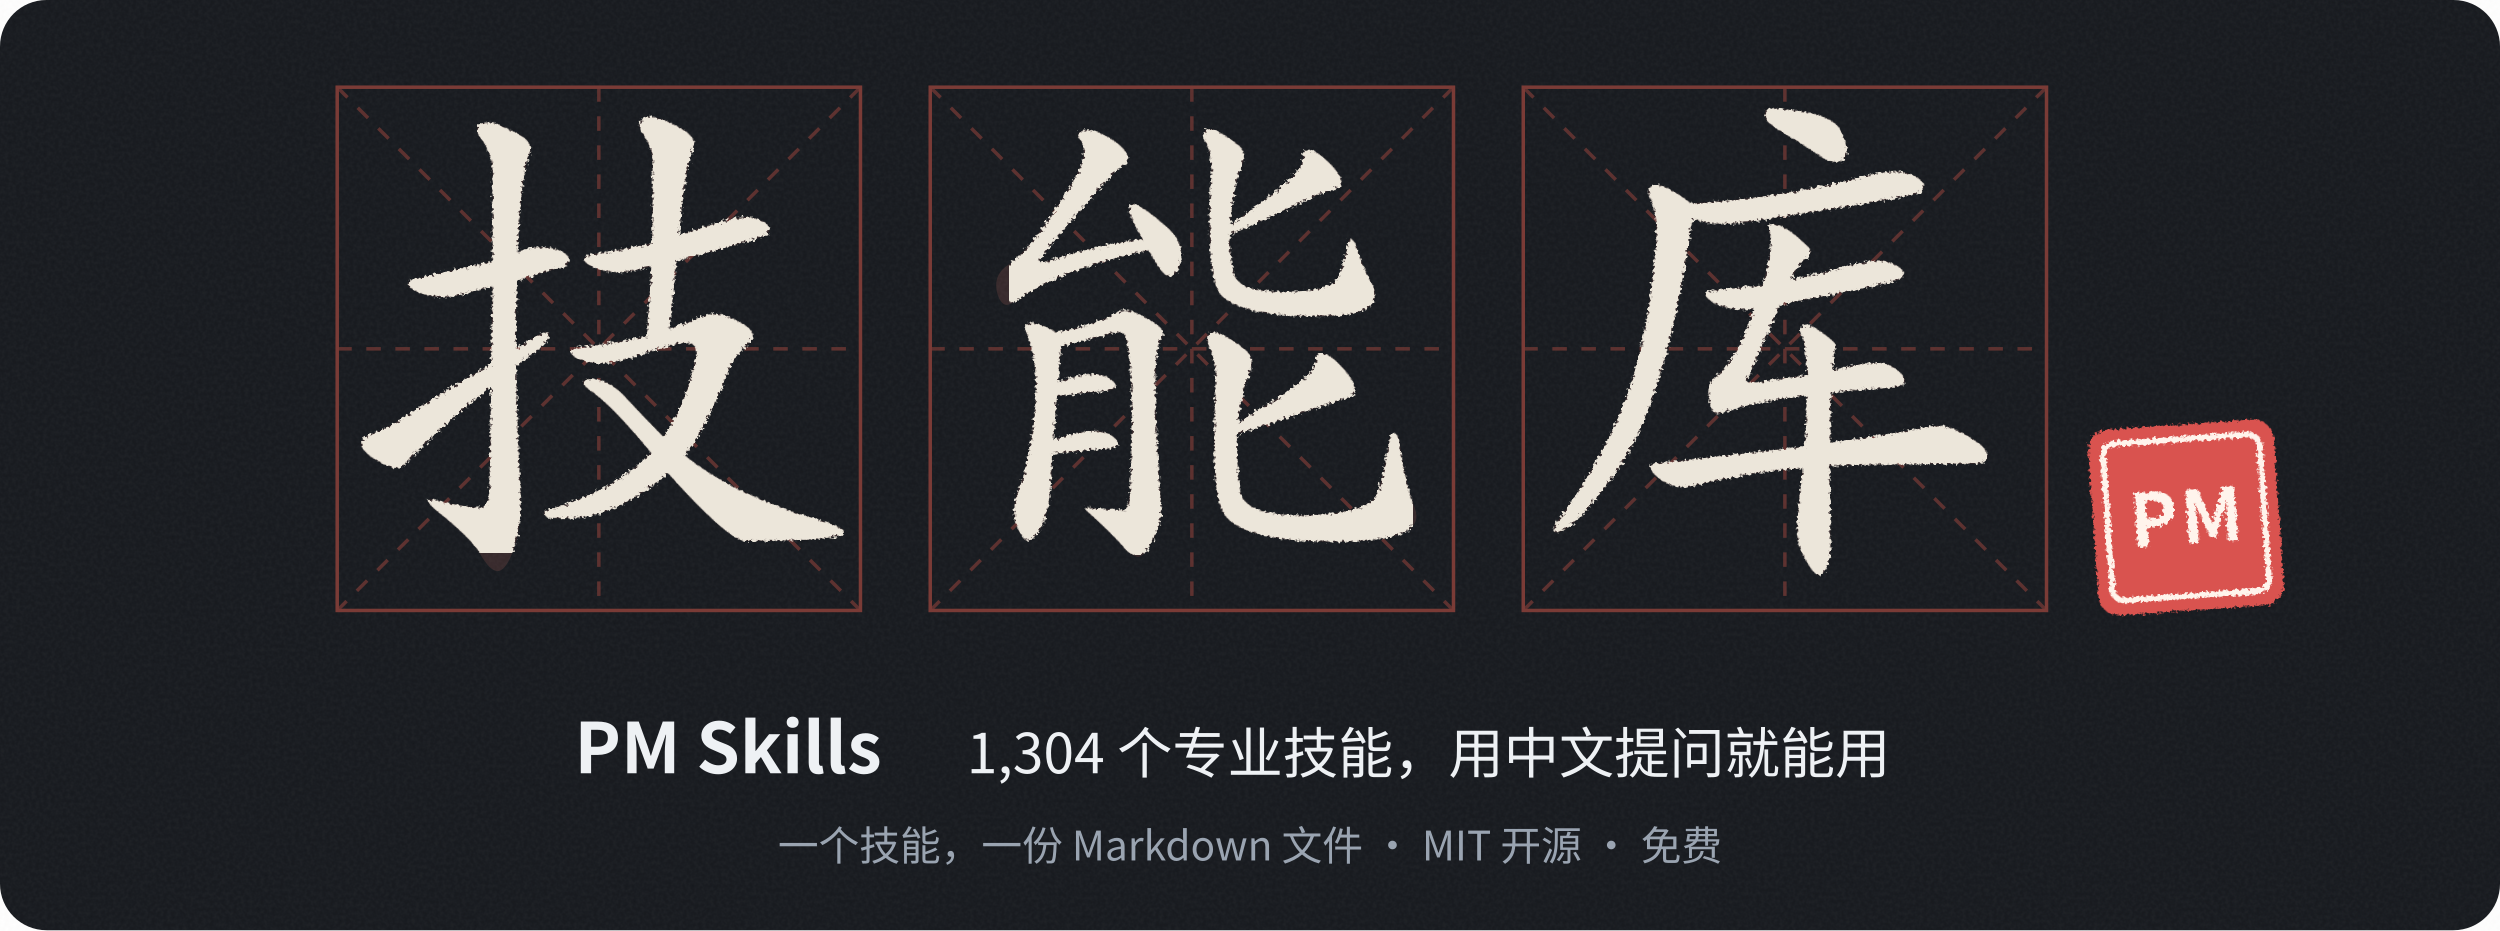
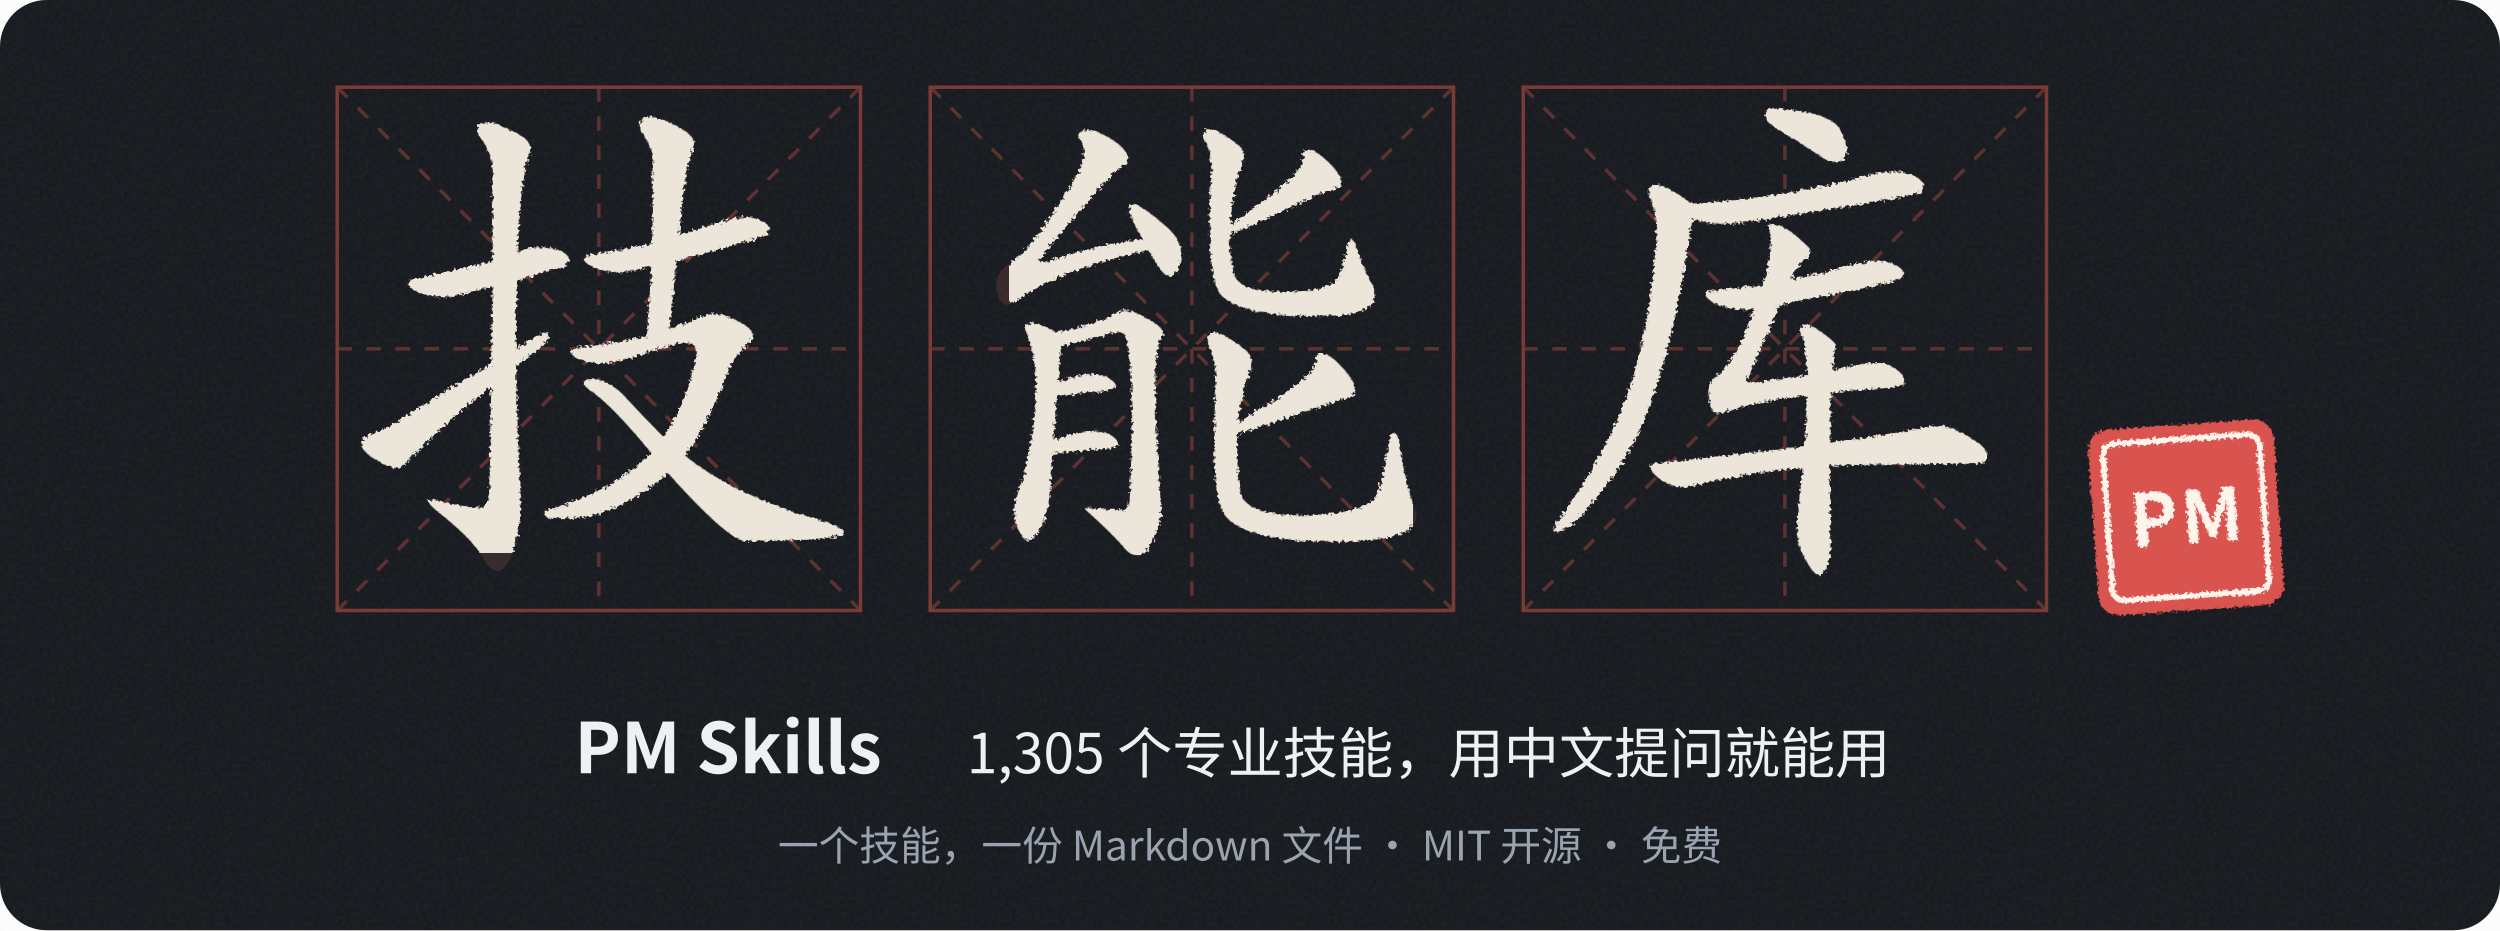
- <svg xmlns="http://www.w3.org/2000/svg" width="860" height="320" viewBox="0 0 860 320" role="img" aria-label="书法动画：“技能库”三个字一笔一画写出来，最后盖上 PM 印章。PM Skills，1,304 个专业技能，用中文提问就能用">
+ <svg xmlns="http://www.w3.org/2000/svg" width="860" height="320" viewBox="0 0 860 320" role="img" aria-label="书法动画：“技能库”三个字一笔一画写出来，最后盖上 PM 印章。PM Skills，1,305 个专业技能，用中文提问就能用">
  <style>
text{font-family:"PingFang SC","Noto Sans CJK SC","Microsoft YaHei",sans-serif}
@keyframes k0{0%,2.86%{stroke-dashoffset:302;opacity:0}2.93%{opacity:1}4.00%,91.43%{stroke-dashoffset:0;opacity:1}96.43%,100%{stroke-dashoffset:0;opacity:0}}.k0{animation:k0 14s infinite;stroke-dasharray:298 898;stroke-dashoffset:0}
@keyframes k1{0%,4.43%{stroke-dashoffset:946;opacity:0}4.50%{opacity:1}7.23%,91.43%{stroke-dashoffset:0;opacity:1}96.43%,100%{stroke-dashoffset:0;opacity:0}}.k1{animation:k1 14s infinite;stroke-dasharray:942 1542;stroke-dashoffset:0}
@keyframes k2{0%,7.66%{stroke-dashoffset:420;opacity:0}7.73%{opacity:1}8.90%,91.43%{stroke-dashoffset:0;opacity:1}96.43%,100%{stroke-dashoffset:0;opacity:0}}.k2{animation:k2 14s infinite;stroke-dasharray:416 1016;stroke-dashoffset:0}
@keyframes k3{0%,9.33%{stroke-dashoffset:349;opacity:0}9.40%{opacity:1}10.47%,91.43%{stroke-dashoffset:0;opacity:1}96.43%,100%{stroke-dashoffset:0;opacity:0}}.k3{animation:k3 14s infinite;stroke-dasharray:345 945;stroke-dashoffset:0}
@keyframes k4{0%,10.90%{stroke-dashoffset:436;opacity:0}10.97%{opacity:1}12.18%,91.43%{stroke-dashoffset:0;opacity:1}96.43%,100%{stroke-dashoffset:0;opacity:0}}.k4{animation:k4 14s infinite;stroke-dasharray:432 1032;stroke-dashoffset:0}
@keyframes k5{0%,12.61%{stroke-dashoffset:806;opacity:0}12.68%{opacity:1}15.00%,91.43%{stroke-dashoffset:0;opacity:1}96.43%,100%{stroke-dashoffset:0;opacity:0}}.k5{animation:k5 14s infinite;stroke-dasharray:802 1402;stroke-dashoffset:0}
@keyframes k6{0%,15.43%{stroke-dashoffset:606;opacity:0}15.50%{opacity:1}17.22%,91.43%{stroke-dashoffset:0;opacity:1}96.43%,100%{stroke-dashoffset:0;opacity:0}}.k6{animation:k6 14s infinite;stroke-dasharray:602 1202;stroke-dashoffset:0}
@keyframes k7{0%,19.43%{stroke-dashoffset:570;opacity:0}19.51%{opacity:1}21.12%,91.43%{stroke-dashoffset:0;opacity:1}96.43%,100%{stroke-dashoffset:0;opacity:0}}.k7{animation:k7 14s infinite;stroke-dasharray:566 1166;stroke-dashoffset:0}
@keyframes k8{0%,21.55%{stroke-dashoffset:143;opacity:0}21.62%{opacity:1}22.69%,91.43%{stroke-dashoffset:0;opacity:1}96.43%,100%{stroke-dashoffset:0;opacity:0}}.k8{animation:k8 14s infinite;stroke-dasharray:139 739;stroke-dashoffset:0}
@keyframes k9{0%,23.12%{stroke-dashoffset:422;opacity:0}23.19%{opacity:1}24.36%,91.43%{stroke-dashoffset:0;opacity:1}96.43%,100%{stroke-dashoffset:0;opacity:0}}.k9{animation:k9 14s infinite;stroke-dasharray:418 1018;stroke-dashoffset:0}
@keyframes k10{0%,24.79%{stroke-dashoffset:658;opacity:0}24.86%{opacity:1}26.74%,91.43%{stroke-dashoffset:0;opacity:1}96.43%,100%{stroke-dashoffset:0;opacity:0}}.k10{animation:k10 14s infinite;stroke-dasharray:654 1254;stroke-dashoffset:0}
@keyframes k11{0%,27.17%{stroke-dashoffset:109;opacity:0}27.24%{opacity:1}28.31%,91.43%{stroke-dashoffset:0;opacity:1}96.43%,100%{stroke-dashoffset:0;opacity:0}}.k11{animation:k11 14s infinite;stroke-dasharray:105 705;stroke-dashoffset:0}
@keyframes k12{0%,28.74%{stroke-dashoffset:122;opacity:0}28.81%{opacity:1}29.88%,91.43%{stroke-dashoffset:0;opacity:1}96.43%,100%{stroke-dashoffset:0;opacity:0}}.k12{animation:k12 14s infinite;stroke-dasharray:118 718;stroke-dashoffset:0}
@keyframes k13{0%,30.31%{stroke-dashoffset:250;opacity:0}30.38%{opacity:1}31.45%,91.43%{stroke-dashoffset:0;opacity:1}96.43%,100%{stroke-dashoffset:0;opacity:0}}.k13{animation:k13 14s infinite;stroke-dasharray:246 846;stroke-dashoffset:0}
@keyframes k14{0%,31.88%{stroke-dashoffset:667;opacity:0}31.95%{opacity:1}33.85%,91.43%{stroke-dashoffset:0;opacity:1}96.43%,100%{stroke-dashoffset:0;opacity:0}}.k14{animation:k14 14s infinite;stroke-dasharray:663 1263;stroke-dashoffset:0}
@keyframes k15{0%,34.28%{stroke-dashoffset:252;opacity:0}34.35%{opacity:1}35.43%,91.43%{stroke-dashoffset:0;opacity:1}96.43%,100%{stroke-dashoffset:0;opacity:0}}.k15{animation:k15 14s infinite;stroke-dasharray:248 848;stroke-dashoffset:0}
@keyframes k16{0%,35.85%{stroke-dashoffset:817;opacity:0}35.93%{opacity:1}38.27%,91.43%{stroke-dashoffset:0;opacity:1}96.43%,100%{stroke-dashoffset:0;opacity:0}}.k16{animation:k16 14s infinite;stroke-dasharray:813 1413;stroke-dashoffset:0}
@keyframes k17{0%,40.49%{stroke-dashoffset:160;opacity:0}40.56%{opacity:1}41.63%,91.43%{stroke-dashoffset:0;opacity:1}96.43%,100%{stroke-dashoffset:0;opacity:0}}.k17{animation:k17 14s infinite;stroke-dasharray:156 756;stroke-dashoffset:0}
@keyframes k18{0%,42.06%{stroke-dashoffset:450;opacity:0}42.13%{opacity:1}43.39%,91.43%{stroke-dashoffset:0;opacity:1}96.43%,100%{stroke-dashoffset:0;opacity:0}}.k18{animation:k18 14s infinite;stroke-dasharray:446 1046;stroke-dashoffset:0}
@keyframes k19{0%,43.82%{stroke-dashoffset:729;opacity:0}43.89%{opacity:1}45.97%,91.43%{stroke-dashoffset:0;opacity:1}96.43%,100%{stroke-dashoffset:0;opacity:0}}.k19{animation:k19 14s infinite;stroke-dasharray:725 1325;stroke-dashoffset:0}
@keyframes k20{0%,46.40%{stroke-dashoffset:372;opacity:0}46.47%{opacity:1}47.54%,91.43%{stroke-dashoffset:0;opacity:1}96.43%,100%{stroke-dashoffset:0;opacity:0}}.k20{animation:k20 14s infinite;stroke-dasharray:368 968;stroke-dashoffset:0}
@keyframes k21{0%,47.97%{stroke-dashoffset:688;opacity:0}48.04%{opacity:1}50.01%,91.43%{stroke-dashoffset:0;opacity:1}96.43%,100%{stroke-dashoffset:0;opacity:0}}.k21{animation:k21 14s infinite;stroke-dasharray:684 1284;stroke-dashoffset:0}
@keyframes k22{0%,50.44%{stroke-dashoffset:646;opacity:0}50.51%{opacity:1}52.35%,91.43%{stroke-dashoffset:0;opacity:1}96.43%,100%{stroke-dashoffset:0;opacity:0}}.k22{animation:k22 14s infinite;stroke-dasharray:642 1242;stroke-dashoffset:0}
@keyframes k23{0%,52.78%{stroke-dashoffset:480;opacity:0}52.85%{opacity:1}54.19%,91.43%{stroke-dashoffset:0;opacity:1}96.43%,100%{stroke-dashoffset:0;opacity:0}}.k23{animation:k23 14s infinite;stroke-dasharray:476 1076;stroke-dashoffset:0}
@keyframes seal{0%,57.48%{opacity:0;transform:scale(1.35)}59.98%{opacity:1;transform:scale(.96)}61.41%,91.43%{opacity:1;transform:scale(1)}96.43%,100%{opacity:0;transform:scale(1)}}.seal{animation:seal 14s infinite;transform-box:fill-box;transform-origin:center}
@media (prefers-reduced-motion: reduce){[class]{animation:none!important}}
</style>
  <defs>
    <filter id="brush" x="-5%" y="-5%" width="110%" height="110%">
      <feTurbulence type="fractalNoise" baseFrequency=".9" numOctaves="2" seed="7" result="n" />
      <feDisplacementMap in="SourceGraphic" in2="n" scale="2.2" />
    </filter>
    <filter id="grain">
      <feTurbulence type="fractalNoise" baseFrequency=".75" numOctaves="2" seed="3" />
      <feColorMatrix values="0 0 0 0 .5  0 0 0 0 .45  0 0 0 0 .4  0 0 0 .07 0" />
    </filter>
    <clipPath id="c0">
      <path d="M 352 522 Q 445 549 448 551 Q 457 560 452 568 Q 445 580 414 586 Q 383 590 353 577 L 304 559 Q 163 528 160 526 Q 123 519 150 503 Q 195 479 254 497 Q 276 504 304 510 L 352 522 Z" />
    </clipPath>
    <clipPath id="c1">
      <path d="M 301 315 Q 300 224 298 112 Q 298 87 284 78 Q 280 74 209 87 Q 176 99 179 89 Q 180 82 200 67 Q 263 16 279 -12 Q 298 -46 313 -47 Q 328 -48 342 -13 Q 361 33 359 106 Q 352 230 350 354 L 350 387 Q 349 454 352 522 L 353 577 Q 359 718 374 765 Q 392 795 336 817 Q 302 836 283 829 Q 265 822 281 800 Q 303 772 304 738 Q 305 719 304 559 L 304 510 Q 303 444 301 358 L 301 315 Z" />
    </clipPath>
    <clipPath id="c2">
      <path d="M 301 358 Q 205 303 123 249 Q 87 227 63 220 Q 50 213 47 204 Q 46 194 62 180 Q 83 164 108 156 Q 124 152 135 165 Q 193 228 301 315 L 350 354 Q 365 367 381 378 Q 403 391 412 407 Q 419 422 408 420 Q 395 420 350 387 L 301 358 Z" />
    </clipPath>
    <clipPath id="c3">
      <path d="M 664 560 Q 833 605 840 611 Q 849 620 844 628 Q 837 640 806 646 Q 779 649 669 610 L 616 595 Q 564 583 504 574 Q 467 567 495 551 Q 540 527 604 547 Q 608 548 615 549 L 664 560 Z" />
    </clipPath>
    <clipPath id="c4">
      <path d="M 650 427 Q 657 496 664 560 L 669 610 Q 679 733 698 787 Q 702 797 682 814 Q 646 836 621 841 Q 605 845 596 836 Q 587 829 596 813 Q 618 779 617 755 Q 618 679 616 595 L 615 549 Q 611 485 606 413 C 604 383 647 397 650 427 Z" />
    </clipPath>
    <clipPath id="c5">
      <path d="M 679 180 Q 716 219 765 344 Q 778 375 801 395 Q 822 413 807 427 Q 794 440 759 453 Q 734 462 703 446 Q 678 437 650 427 L 606 413 Q 555 401 479 392 Q 464 391 459 383 Q 455 376 475 367 Q 515 352 568 369 Q 665 400 684 400 Q 709 397 702 371 Q 680 272 638 216 L 614 185 Q 548 113 413 73 Q 397 69 410 59 Q 417 55 462 57 Q 555 64 647 145 L 679 180 Z" />
    </clipPath>
    <clipPath id="c6">
      <path d="M 647 145 Q 761 18 796 12 Q 911 12 957 18 Q 994 22 991 32 Q 988 41 896 67 Q 754 118 682 178 Q 679 179 679 180 L 638 216 Q 604 250 568 289 Q 534 328 501 328 Q 485 329 481 324 Q 480 318 493 308 Q 536 280 614 185 L 647 145 Z" />
    </clipPath>
    <clipPath id="c7">
      <path d="M 415 603 Q 327 591 225 558 Q 209 554 217 566 Q 233 590 282 646 Q 357 733 372 743 Q 381 750 386 757 Q 390 770 371 786 Q 337 813 311 816 Q 298 817 291 811 Q 287 804 295 795 Q 310 774 286 727 Q 208 594 157 555 Q 120 534 132 494 Q 139 473 151 474 Q 157 475 171 484 Q 249 539 400 575 Q 412 578 421 579 Q 422 580 428 580 C 458 585 445 607 415 603 Z" />
    </clipPath>
    <clipPath id="c8">
      <path d="M 428 580 Q 452 535 464 531 Q 473 528 481 537 Q 490 547 491 575 Q 492 596 469 621 Q 412 672 396 671 Q 392 670 389 658 Q 388 652 415 603 L 428 580 Z" />
    </clipPath>
    <clipPath id="c9">
      <path d="M 241 210 Q 244 259 248 296 L 250 322 Q 253 370 256 387 Q 256 391 256 393 C 258 412 258 412 245 420 Q 244 423 240 424 Q 212 439 195 438 Q 182 434 187 423 Q 230 324 181 134 Q 148 64 180 22 Q 186 9 196 14 Q 238 41 238 175 Q 238 179 239 183 L 241 210 Z" />
    </clipPath>
    <clipPath id="c10">
      <path d="M 256 393 Q 262 394 269 397 Q 314 407 359 419 Q 377 423 381 415 Q 402 352 391 105 Q 388 83 382 72 Q 381 72 322 75 Q 303 81 305 72 Q 350 32 376 3 Q 388 -13 402 -18 Q 409 -22 418 -13 Q 454 33 452 81 Q 430 366 450 404 Q 460 420 450 430 Q 431 446 398 460 Q 382 467 368 460 Q 320 433 245 420 C 216 414 227 385 256 393 Z" />
    </clipPath>
    <clipPath id="c11">
      <path d="M 248 296 Q 249 296 254 296 Q 308 303 348 306 Q 369 310 361 321 Q 351 334 329 338 Q 298 342 250 322 C 222 311 218 296 248 296 Z" />
    </clipPath>
    <clipPath id="c12">
      <path d="M 239 183 Q 240 183 245 183 Q 306 190 351 193 Q 373 197 365 209 Q 355 222 331 227 Q 307 231 241 210 C 212 201 209 183 239 183 Z" />
    </clipPath>
    <clipPath id="c13">
      <path d="M 586 611 Q 622 626 744 683 Q 765 693 788 699 Q 810 705 803 723 Q 794 741 773 759 Q 754 777 741 776 Q 728 777 730 764 Q 730 733 658 682 Q 624 657 587 630 C 563 612 558 599 586 611 Z" />
    </clipPath>
    <clipPath id="c14">
      <path d="M 867 511 Q 851 536 835 584 Q 832 597 825 602 Q 818 606 816 587 Q 803 532 794 521 Q 776 500 685 499 Q 637 502 617 510 Q 599 520 596 532 Q 587 556 586 611 L 587 630 Q 593 708 609 744 Q 621 771 603 787 Q 558 821 544 818 Q 531 814 537 797 Q 555 763 549 713 Q 540 530 568 495 Q 583 474 642 461 Q 687 452 759 452 Q 825 452 851 465 Q 879 481 867 511 Z" />
    </clipPath>
    <clipPath id="c15">
      <path d="M 600 221 Q 705 255 812 291 Q 836 295 830 315 Q 823 336 801 357 Q 782 378 768 378 Q 755 381 755 366 Q 752 336 672 286 Q 638 267 603 243 C 578 226 571 212 600 221 Z" />
    </clipPath>
    <clipPath id="c16">
      <path d="M 948 77 Q 930 123 919 201 Q 918 217 910 222 Q 901 226 898 207 Q 882 110 868 94 Q 837 64 726 62 Q 663 63 637 75 Q 613 87 608 103 Q 601 125 600 221 L 603 243 Q 609 307 624 338 Q 637 368 618 385 Q 569 424 552 420 Q 537 414 544 397 Q 563 360 558 304 Q 549 99 575 65 Q 596 32 673 19 Q 728 9 818 11 Q 897 14 930 30 Q 960 46 948 77 Z" />
    </clipPath>
    <clipPath id="c17">
      <path d="M 512 809 Q 548 788 586 762 Q 602 752 619 755 Q 629 756 633 772 Q 634 788 620 817 Q 604 850 498 858 Q 482 859 475 855 Q 471 851 475 837 Q 481 827 512 809 Z" />
    </clipPath>
    <clipPath id="c18">
      <path d="M 335 642 Q 371 627 438 636 Q 753 684 773 693 Q 774 694 777 695 Q 787 702 782 712 Q 776 725 747 733 Q 719 742 623 714 Q 467 680 332 673 Q 329 673 328 672 C 298 669 307 651 335 642 Z" />
    </clipPath>
    <clipPath id="c19">
      <path d="M 328 672 Q 312 687 286 700 Q 267 712 253 707 Q 240 700 247 686 Q 265 652 259 580 Q 258 574 257 566 Q 242 394 194 273 Q 149 162 68 52 Q 62 45 60 39 Q 57 27 68 29 Q 102 35 189 157 Q 202 181 217 206 Q 287 348 324 600 Q 328 636 335 642 C 342 661 342 661 328 672 Z" />
    </clipPath>
    <clipPath id="c20">
      <path d="M 503 475 Q 731 518 738 525 Q 747 532 743 540 Q 736 552 708 560 Q 689 566 586 537 Q 526 525 524 522 L 468 512 Q 425 508 378 503 Q 342 499 367 482 Q 397 461 453 466 L 503 475 Z" />
    </clipPath>
    <clipPath id="c21">
      <path d="M 603 302 Q 664 309 707 311 Q 744 312 747 324 Q 748 337 721 354 Q 694 370 605 346 L 556 337 Q 508 330 455 322 Q 439 321 437 324 Q 437 325 503 475 L 524 522 Q 537 553 551 563 Q 569 576 558 587 Q 513 632 487 632 Q 477 632 483 612 Q 489 582 468 512 L 453 466 Q 417 364 375 332 Q 354 317 368 272 Q 372 257 389 263 Q 452 285 555 297 L 603 302 Z" />
    </clipPath>
    <clipPath id="c22">
      <path d="M 551 197 Q 416 181 262 164 Q 240 163 256 143 Q 272 127 291 121 Q 315 115 332 120 Q 473 153 547 154 L 600 159 Q 642 162 879 163 Q 901 162 907 172 Q 913 185 895 200 Q 837 245 796 236 Q 721 221 601 204 L 551 197 Z" />
    </clipPath>
    <clipPath id="c23">
      <path d="M 605 346 Q 606 371 610 385 Q 613 397 606 403 Q 584 422 565 432 Q 553 436 544 429 Q 538 426 545 416 Q 551 407 556 337 L 555 297 Q 554 266 553 226 Q 552 211 551 197 L 547 154 Q 532 33 538 11 Q 544 -13 557 -32 Q 567 -50 576 -54 Q 586 -55 592 -43 Q 605 -12 601 18 Q 600 91 600 159 L 601 204 Q 601 280 603 302 L 605 346 Z" />
    </clipPath>
  </defs>
  <rect width="860" height="320" rx="16" fill="#15181d" />
  <rect width="860" height="320" rx="16" filter="url(#grain)" />
  <g stroke="#7a3b36" fill="none" stroke-width="1.2">
    <rect x="116" y="30" width="180" height="180" />
    <path d="M116 120h180M206 30v180M116 30l180 180M296 30l-180 180" stroke-dasharray="5 5" opacity=".7" />
  </g>
  <g transform="matrix(0.17578 0 0 -0.17578 116 188.20)" fill="#e07a6c" opacity=".16">
    <path d="M 352 522 Q 445 549 448 551 Q 457 560 452 568 Q 445 580 414 586 Q 383 590 353 577 L 304 559 Q 163 528 160 526 Q 123 519 150 503 Q 195 479 254 497 Q 276 504 304 510 L 352 522 Z" />
    <path d="M 301 315 Q 300 224 298 112 Q 298 87 284 78 Q 280 74 209 87 Q 176 99 179 89 Q 180 82 200 67 Q 263 16 279 -12 Q 298 -46 313 -47 Q 328 -48 342 -13 Q 361 33 359 106 Q 352 230 350 354 L 350 387 Q 349 454 352 522 L 353 577 Q 359 718 374 765 Q 392 795 336 817 Q 302 836 283 829 Q 265 822 281 800 Q 303 772 304 738 Q 305 719 304 559 L 304 510 Q 303 444 301 358 L 301 315 Z" />
    <path d="M 301 358 Q 205 303 123 249 Q 87 227 63 220 Q 50 213 47 204 Q 46 194 62 180 Q 83 164 108 156 Q 124 152 135 165 Q 193 228 301 315 L 350 354 Q 365 367 381 378 Q 403 391 412 407 Q 419 422 408 420 Q 395 420 350 387 L 301 358 Z" />
    <path d="M 664 560 Q 833 605 840 611 Q 849 620 844 628 Q 837 640 806 646 Q 779 649 669 610 L 616 595 Q 564 583 504 574 Q 467 567 495 551 Q 540 527 604 547 Q 608 548 615 549 L 664 560 Z" />
    <path d="M 650 427 Q 657 496 664 560 L 669 610 Q 679 733 698 787 Q 702 797 682 814 Q 646 836 621 841 Q 605 845 596 836 Q 587 829 596 813 Q 618 779 617 755 Q 618 679 616 595 L 615 549 Q 611 485 606 413 C 604 383 647 397 650 427 Z" />
    <path d="M 679 180 Q 716 219 765 344 Q 778 375 801 395 Q 822 413 807 427 Q 794 440 759 453 Q 734 462 703 446 Q 678 437 650 427 L 606 413 Q 555 401 479 392 Q 464 391 459 383 Q 455 376 475 367 Q 515 352 568 369 Q 665 400 684 400 Q 709 397 702 371 Q 680 272 638 216 L 614 185 Q 548 113 413 73 Q 397 69 410 59 Q 417 55 462 57 Q 555 64 647 145 L 679 180 Z" />
    <path d="M 647 145 Q 761 18 796 12 Q 911 12 957 18 Q 994 22 991 32 Q 988 41 896 67 Q 754 118 682 178 Q 679 179 679 180 L 638 216 Q 604 250 568 289 Q 534 328 501 328 Q 485 329 481 324 Q 480 318 493 308 Q 536 280 614 185 L 647 145 Z" />
  </g>
  <g filter="url(#brush)">
    <g transform="matrix(0.17578 0 0 -0.17578 116 188.20)" fill="none" stroke="#ece6da" stroke-width="140" stroke-linecap="round" stroke-linejoin="round">
      <path class="k0" clip-path="url(#c0)" d="M152 516L188 511L240 518L393 561L443 560" />
      <path class="k1" clip-path="url(#c1)" d="M289 814L306 806L337 771L325 415L328 97L322 66L305 34L237 61L198 80L196 87L185 87" />
      <path class="k2" clip-path="url(#c2)" d="M60 202L111 197L227 287L406 412" />
      <path class="k3" clip-path="url(#c3)" d="M496 564L533 558L573 563L797 622L833 622" />
      <path class="k4" clip-path="url(#c4)" d="M608 825L654 783L630 443L612 421" />
      <path class="k5" clip-path="url(#c5)" d="M467 381L511 377L555 383L691 420L724 418L747 406L718 308L691 247L634 168L598 136L532 96L452 69L415 65" />
      <path class="k6" clip-path="url(#c6)" d="M486 322L516 310L550 285L673 151L778 70L826 51L986 30" />
    </g>
  </g>
  <g stroke="#7a3b36" fill="none" stroke-width="1.2">
    <rect x="320" y="30" width="180" height="180" />
    <path d="M320 120h180M410 30v180M320 30l180 180M500 30l-180 180" stroke-dasharray="5 5" opacity=".7" />
  </g>
  <g transform="matrix(0.17578 0 0 -0.17578 320 188.20)" fill="#e07a6c" opacity=".16">
    <path d="M 415 603 Q 327 591 225 558 Q 209 554 217 566 Q 233 590 282 646 Q 357 733 372 743 Q 381 750 386 757 Q 390 770 371 786 Q 337 813 311 816 Q 298 817 291 811 Q 287 804 295 795 Q 310 774 286 727 Q 208 594 157 555 Q 120 534 132 494 Q 139 473 151 474 Q 157 475 171 484 Q 249 539 400 575 Q 412 578 421 579 Q 422 580 428 580 C 458 585 445 607 415 603 Z" />
    <path d="M 428 580 Q 452 535 464 531 Q 473 528 481 537 Q 490 547 491 575 Q 492 596 469 621 Q 412 672 396 671 Q 392 670 389 658 Q 388 652 415 603 L 428 580 Z" />
    <path d="M 241 210 Q 244 259 248 296 L 250 322 Q 253 370 256 387 Q 256 391 256 393 C 258 412 258 412 245 420 Q 244 423 240 424 Q 212 439 195 438 Q 182 434 187 423 Q 230 324 181 134 Q 148 64 180 22 Q 186 9 196 14 Q 238 41 238 175 Q 238 179 239 183 L 241 210 Z" />
    <path d="M 256 393 Q 262 394 269 397 Q 314 407 359 419 Q 377 423 381 415 Q 402 352 391 105 Q 388 83 382 72 Q 381 72 322 75 Q 303 81 305 72 Q 350 32 376 3 Q 388 -13 402 -18 Q 409 -22 418 -13 Q 454 33 452 81 Q 430 366 450 404 Q 460 420 450 430 Q 431 446 398 460 Q 382 467 368 460 Q 320 433 245 420 C 216 414 227 385 256 393 Z" />
    <path d="M 248 296 Q 249 296 254 296 Q 308 303 348 306 Q 369 310 361 321 Q 351 334 329 338 Q 298 342 250 322 C 222 311 218 296 248 296 Z" />
    <path d="M 239 183 Q 240 183 245 183 Q 306 190 351 193 Q 373 197 365 209 Q 355 222 331 227 Q 307 231 241 210 C 212 201 209 183 239 183 Z" />
    <path d="M 586 611 Q 622 626 744 683 Q 765 693 788 699 Q 810 705 803 723 Q 794 741 773 759 Q 754 777 741 776 Q 728 777 730 764 Q 730 733 658 682 Q 624 657 587 630 C 563 612 558 599 586 611 Z" />
    <path d="M 867 511 Q 851 536 835 584 Q 832 597 825 602 Q 818 606 816 587 Q 803 532 794 521 Q 776 500 685 499 Q 637 502 617 510 Q 599 520 596 532 Q 587 556 586 611 L 587 630 Q 593 708 609 744 Q 621 771 603 787 Q 558 821 544 818 Q 531 814 537 797 Q 555 763 549 713 Q 540 530 568 495 Q 583 474 642 461 Q 687 452 759 452 Q 825 452 851 465 Q 879 481 867 511 Z" />
    <path d="M 600 221 Q 705 255 812 291 Q 836 295 830 315 Q 823 336 801 357 Q 782 378 768 378 Q 755 381 755 366 Q 752 336 672 286 Q 638 267 603 243 C 578 226 571 212 600 221 Z" />
    <path d="M 948 77 Q 930 123 919 201 Q 918 217 910 222 Q 901 226 898 207 Q 882 110 868 94 Q 837 64 726 62 Q 663 63 637 75 Q 613 87 608 103 Q 601 125 600 221 L 603 243 Q 609 307 624 338 Q 637 368 618 385 Q 569 424 552 420 Q 537 414 544 397 Q 563 360 558 304 Q 549 99 575 65 Q 596 32 673 19 Q 728 9 818 11 Q 897 14 930 30 Q 960 46 948 77 Z" />
  </g>
  <g filter="url(#brush)">
    <g transform="matrix(0.17578 0 0 -0.17578 320 188.20)" fill="none" stroke="#ece6da" stroke-width="140" stroke-linecap="round" stroke-linejoin="round">
      <path class="k7" clip-path="url(#c7)" d="M299 806L320 792L337 762L276 668L205 579L193 539L225 537L312 568L396 588L424 585" />
      <path class="k8" clip-path="url(#c8)" d="M398 662L452 597L468 545" />
      <path class="k9" clip-path="url(#c9)" d="M196 428L223 402L229 332L215 164L191 24" />
      <path class="k10" clip-path="url(#c10)" d="M254 416L264 410L380 441L396 435L417 412L421 92L414 55L401 36L314 70" />
      <path class="k11" clip-path="url(#c11)" d="M251 302L264 312L303 320L352 316" />
      <path class="k12" clip-path="url(#c12)" d="M242 190L256 201L292 207L330 209L355 203" />
      <path class="k13" clip-path="url(#c13)" d="M738 767L752 746L754 725L685 676L598 628L588 616" />
      <path class="k14" clip-path="url(#c14)" d="M547 806L581 761L570 699L565 611L573 537L591 502L621 486L689 476L750 477L803 486L828 499L824 595" />
      <path class="k15" clip-path="url(#c15)" d="M764 369L773 356L777 321L720 287L612 236L607 226" />
      <path class="k16" clip-path="url(#c16)" d="M556 406L593 357L579 264L579 143L593 80L620 58L667 42L760 37L843 44L895 62L905 73L908 214" />
    </g>
  </g>
  <g stroke="#7a3b36" fill="none" stroke-width="1.2">
    <rect x="524" y="30" width="180" height="180" />
    <path d="M524 120h180M614 30v180M524 30l180 180M704 30l-180 180" stroke-dasharray="5 5" opacity=".7" />
  </g>
  <g transform="matrix(0.17578 0 0 -0.17578 524 188.20)" fill="#e07a6c" opacity=".16">
    <path d="M 512 809 Q 548 788 586 762 Q 602 752 619 755 Q 629 756 633 772 Q 634 788 620 817 Q 604 850 498 858 Q 482 859 475 855 Q 471 851 475 837 Q 481 827 512 809 Z" />
    <path d="M 335 642 Q 371 627 438 636 Q 753 684 773 693 Q 774 694 777 695 Q 787 702 782 712 Q 776 725 747 733 Q 719 742 623 714 Q 467 680 332 673 Q 329 673 328 672 C 298 669 307 651 335 642 Z" />
    <path d="M 328 672 Q 312 687 286 700 Q 267 712 253 707 Q 240 700 247 686 Q 265 652 259 580 Q 258 574 257 566 Q 242 394 194 273 Q 149 162 68 52 Q 62 45 60 39 Q 57 27 68 29 Q 102 35 189 157 Q 202 181 217 206 Q 287 348 324 600 Q 328 636 335 642 C 342 661 342 661 328 672 Z" />
    <path d="M 503 475 Q 731 518 738 525 Q 747 532 743 540 Q 736 552 708 560 Q 689 566 586 537 Q 526 525 524 522 L 468 512 Q 425 508 378 503 Q 342 499 367 482 Q 397 461 453 466 L 503 475 Z" />
    <path d="M 603 302 Q 664 309 707 311 Q 744 312 747 324 Q 748 337 721 354 Q 694 370 605 346 L 556 337 Q 508 330 455 322 Q 439 321 437 324 Q 437 325 503 475 L 524 522 Q 537 553 551 563 Q 569 576 558 587 Q 513 632 487 632 Q 477 632 483 612 Q 489 582 468 512 L 453 466 Q 417 364 375 332 Q 354 317 368 272 Q 372 257 389 263 Q 452 285 555 297 L 603 302 Z" />
    <path d="M 551 197 Q 416 181 262 164 Q 240 163 256 143 Q 272 127 291 121 Q 315 115 332 120 Q 473 153 547 154 L 600 159 Q 642 162 879 163 Q 901 162 907 172 Q 913 185 895 200 Q 837 245 796 236 Q 721 221 601 204 L 551 197 Z" />
    <path d="M 605 346 Q 606 371 610 385 Q 613 397 606 403 Q 584 422 565 432 Q 553 436 544 429 Q 538 426 545 416 Q 551 407 556 337 L 555 297 Q 554 266 553 226 Q 552 211 551 197 L 547 154 Q 532 33 538 11 Q 544 -13 557 -32 Q 567 -50 576 -54 Q 586 -55 592 -43 Q 605 -12 601 18 Q 600 91 600 159 L 601 204 Q 601 280 603 302 L 605 346 Z" />
  </g>
  <g filter="url(#brush)">
    <g transform="matrix(0.17578 0 0 -0.17578 524 188.20)" fill="none" stroke="#ece6da" stroke-width="140" stroke-linecap="round" stroke-linejoin="round">
      <path class="k17" clip-path="url(#c17)" d="M482 849L580 808L615 773" />
      <path class="k18" clip-path="url(#c18)" d="M332 665L350 656L409 655L551 675L724 709L771 706" />
      <path class="k19" clip-path="url(#c19)" d="M258 694L288 663L295 652L295 636L264 421L241 332L198 222L153 140L100 69L69 38" />
      <path class="k20" clip-path="url(#c20)" d="M369 494L414 486L455 488L698 538L731 536" />
      <path class="k21" clip-path="url(#c21)" d="M490 622L517 578L460 422L403 307L427 300L458 301L686 335L737 326" />
      <path class="k22" clip-path="url(#c22)" d="M259 153L314 143L503 172L806 200L894 179" />
      <path class="k23" clip-path="url(#c23)" d="M552 423L581 386L568 31L578 -42" />
    </g>
  </g>
  <g transform="rotate(-4 752 178)">
    <g class="seal" filter="url(#brush)">
      <rect x="720" y="146" width="64" height="64" rx="7" fill="#d9534f" />
      <rect x="725" y="151" width="54" height="54" rx="4" fill="none" stroke="#fff4ec" stroke-width="2" />
      <text x="752" y="187" text-anchor="middle" font-size="25" font-weight="700" font-family="&quot;Songti SC&quot;,&quot;STSong&quot;,&quot;Noto Serif CJK SC&quot;,serif" fill="#fff4ec" letter-spacing="1">PM</text>
    </g>
  </g>
  <text x="197.6" y="266" font-size="24" font-weight="700" fill="#eef1f4" font-family="-apple-system,&quot;Segoe UI&quot;,&quot;PingFang SC&quot;,&quot;Noto Sans CJK SC&quot;,&quot;Microsoft YaHei&quot;,sans-serif">PM Skills</text>
-   <text x="332.56" y="266" font-size="19" fill="#eef1f4">1,304 个专业技能，用中文提问就能用</text>
+   <text x="332.56" y="266" font-size="19" fill="#eef1f4">1,305 个专业技能，用中文提问就能用</text>
  <text x="430" y="296" text-anchor="middle" font-size="14" fill="#9aa4b1">一个技能，一份 Markdown 文件 · MIT 开源 · 免费</text>
</svg>
